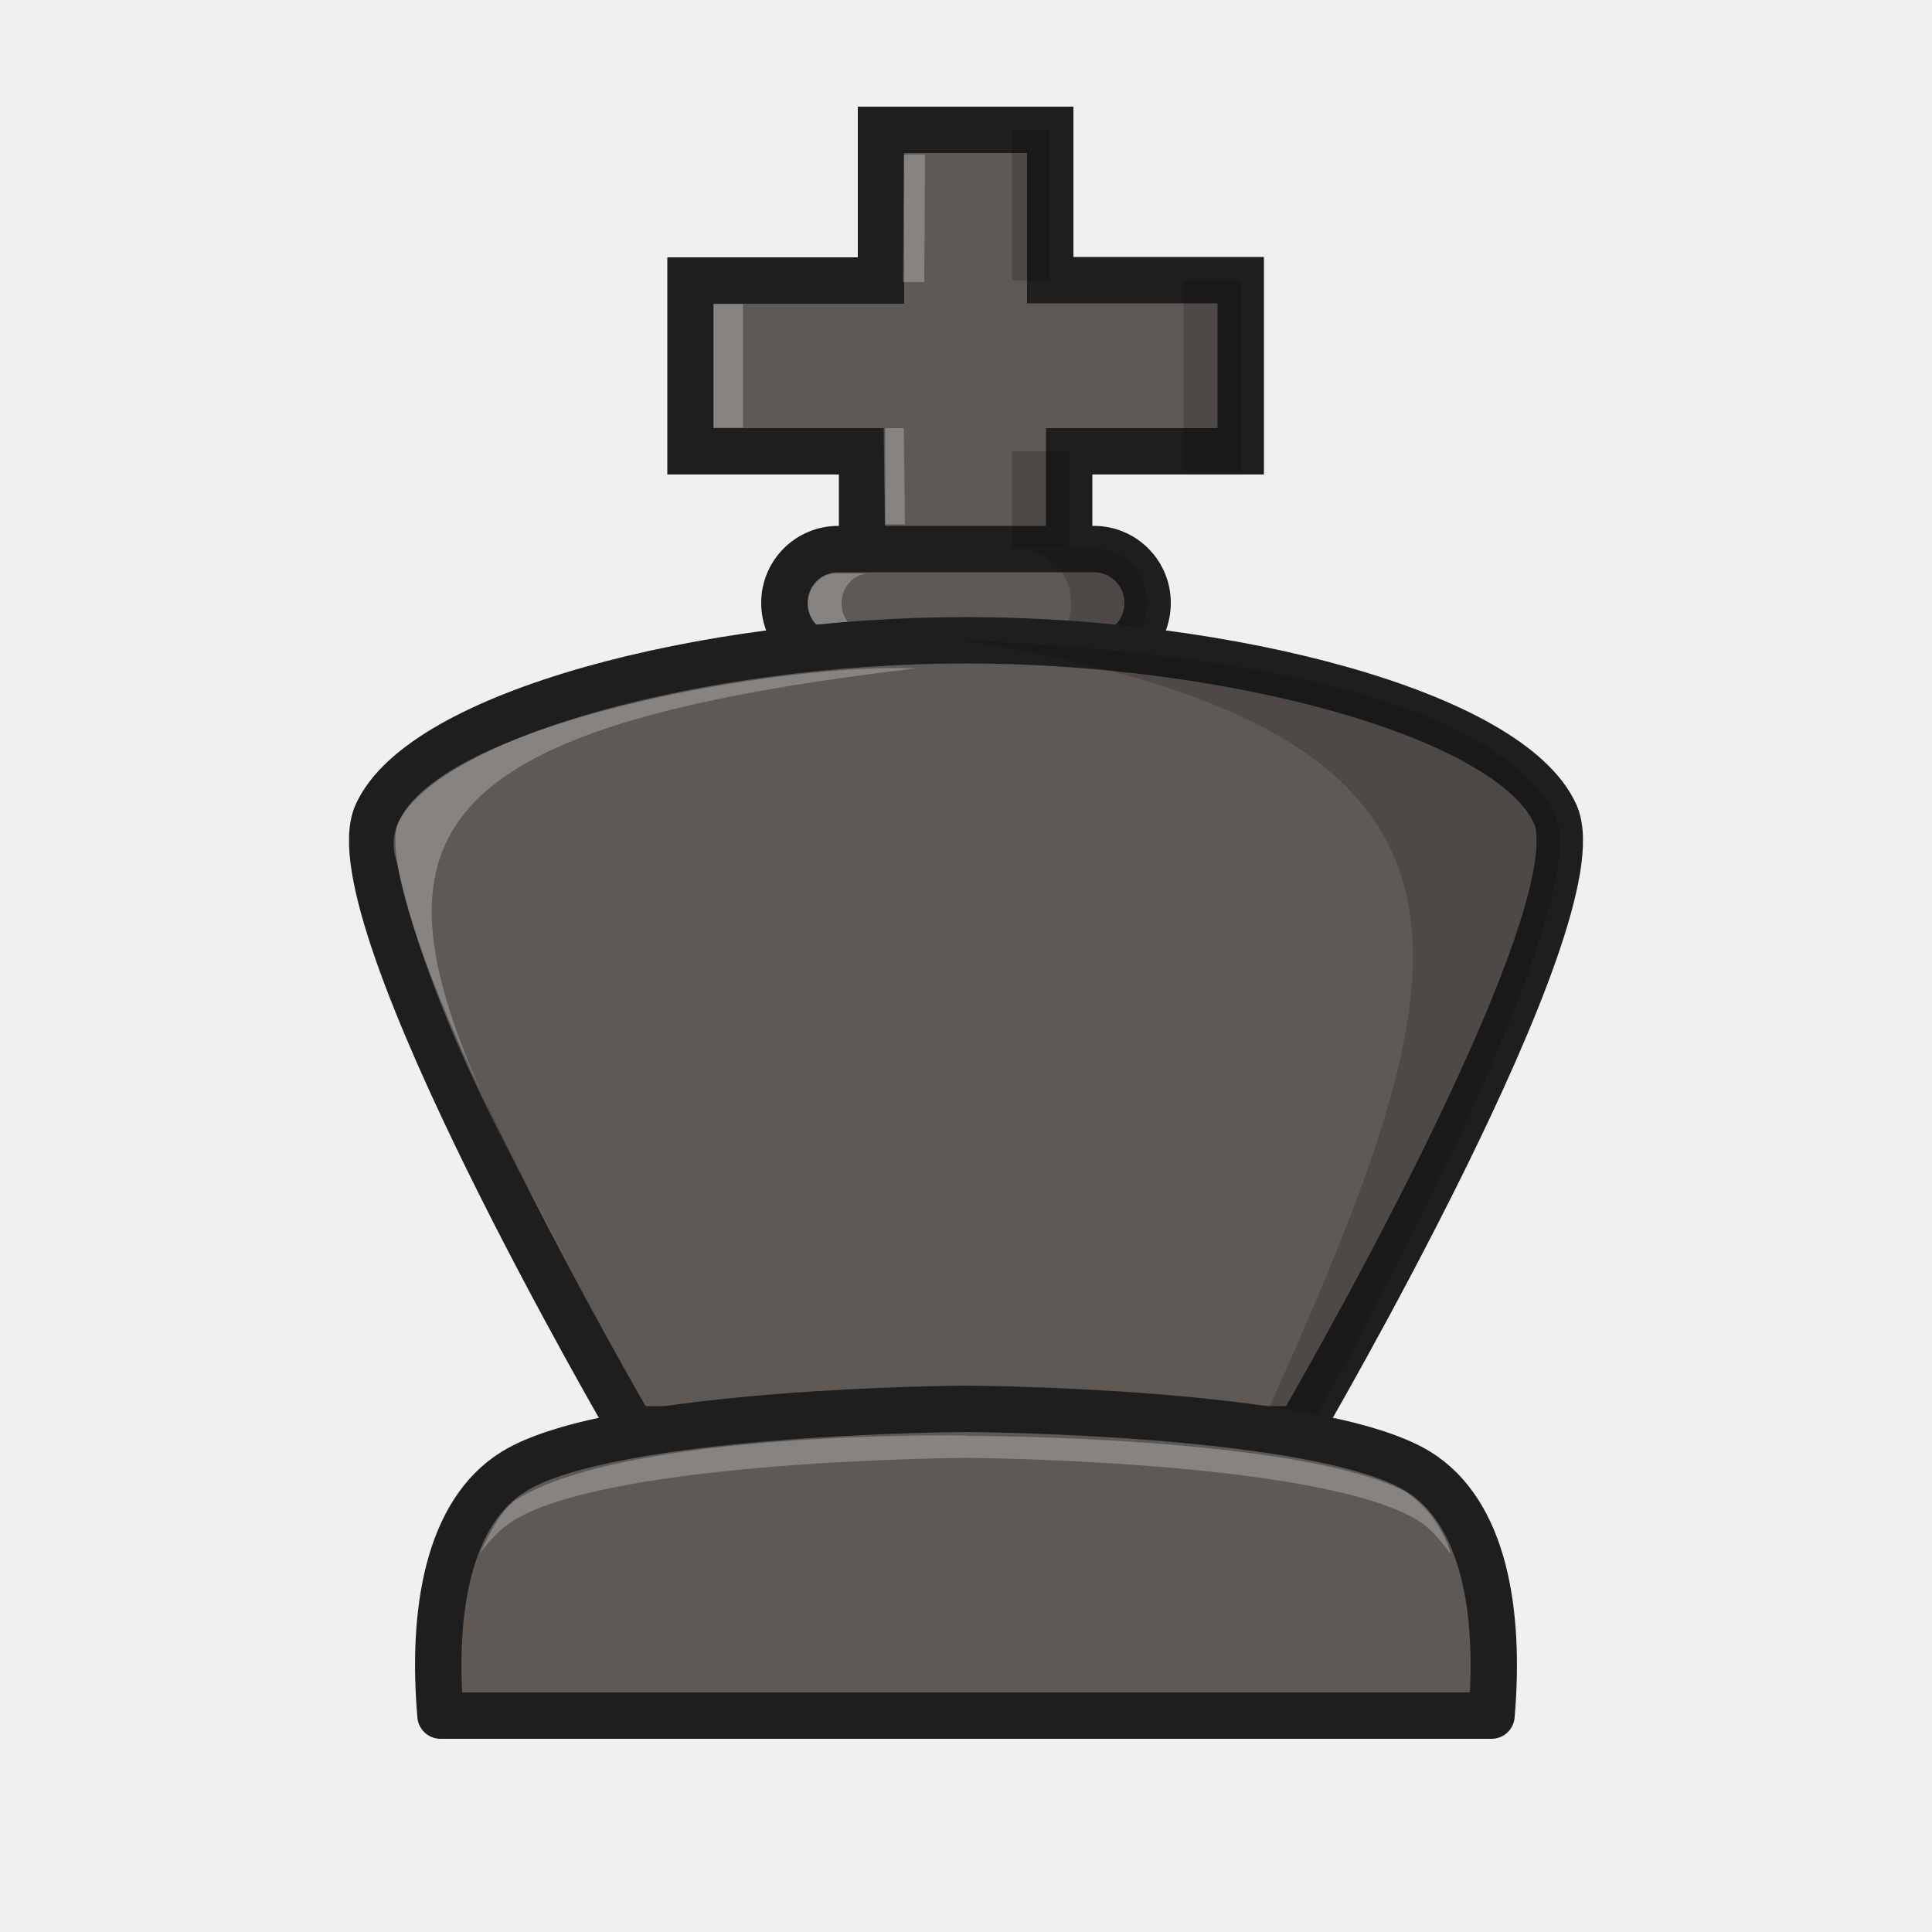
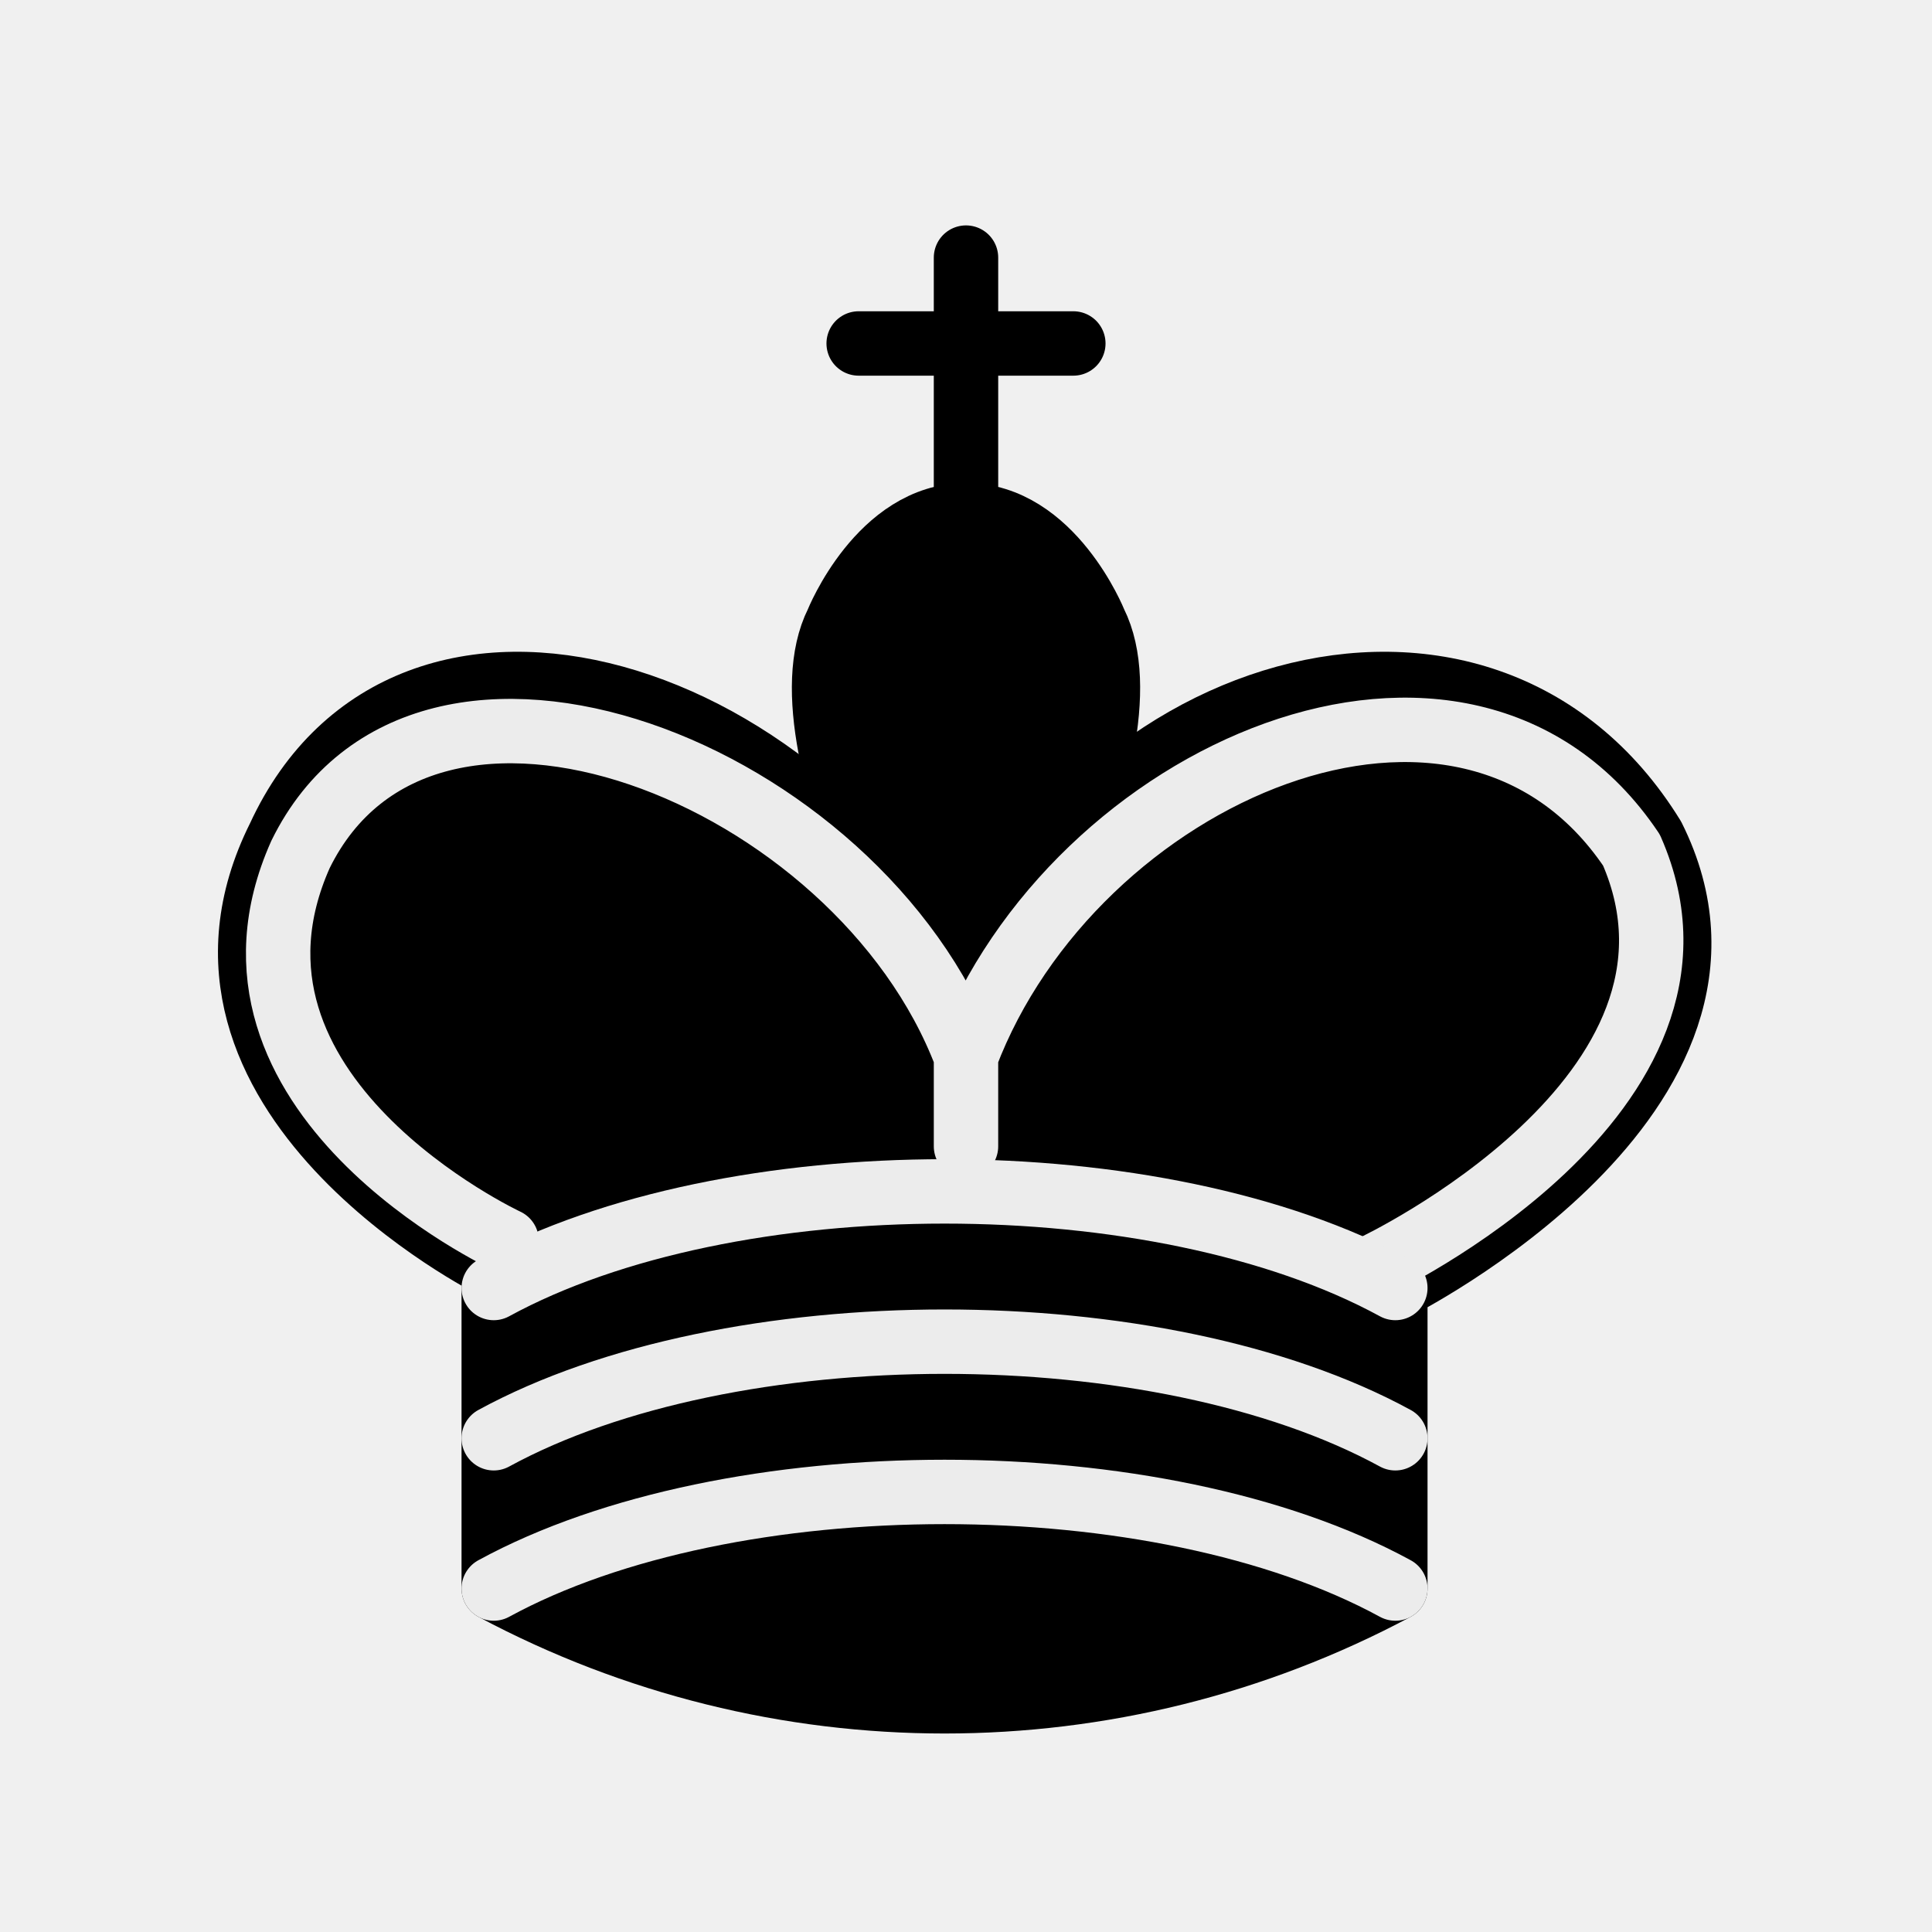
- <svg xmlns="http://www.w3.org/2000/svg" fill-rule="evenodd" clip-rule="evenodd" image-rendering="optimizeQuality" shape-rendering="geometricPrecision" text-rendering="geometricPrecision" viewBox="0 0 50 50">
-   <path fill="#5f5955" stroke="#1e1e1e" stroke-linecap="round" stroke-width="1.2" d="M27.67 15.22v-3.54h4.44V7.25h-4.93V3.36H22.8v3.9h-4.93v4.42h4.44v3.55" />
-   <rect width="9.4" height="2.79" x="20.3" y="14.21" fill="#5f5955" stroke="#1e1e1e" stroke-linejoin="round" stroke-width="1.2" ry="1.39" />
-   <path d="M26.42 14.21c.72 0 1.3.63 1.3 1.4s-.58 1.4-1.3 1.4h1.97c.72 0 1.3-.63 1.3-1.4s-.58-1.4-1.3-1.4z" opacity=".18" />
-   <path fill="#fff" d="M21.63 14.84c-.4 0-.72.35-.72.78 0 .42.32.77.72.77h.88c-.4 0-.73-.35-.73-.78 0-.42.32-.77.72-.77z" opacity=".25" />
-   <path fill="#5f5955" stroke="#1e1e1e" stroke-linecap="round" stroke-width="1.2" d="M33.63 36.99s7.78-13.32 6.62-15.92c-1.17-2.6-8.48-4.5-15.25-4.5s-14.08 1.9-15.25 4.5c-1.16 2.6 6.61 15.92 6.61 15.92z" />
-   <path d="M25 16.58c15.93 2.62 12.57 9.35 6.64 22.54l2.02-1.73s7.75-13.72 6.59-16.32c-1.55-2.83-7.5-4.16-15.25-4.5z" opacity=".18" />
-   <path fill="#fff" d="M23.77 17.3c-3.9-.19-14.63 1.8-13.5 5.01.8 3.73 2.75 7.25 4.5 10.5-5.69-10.33-5.94-13.77 9-15.52zM23.39 4l-.02 3.3h.55l.02-3.3zm-4.93 3.87v3.2h.77v-3.2zm4.41 3.21.03 2.49h.52l-.03-2.49z" opacity=".25" />
-   <path d="M26.19 3.36v3.9h.99v-3.9zm4.44 3.9v4.94h1.48V7.25zm-4.44 4.42v2.5h1.48v-2.5z" opacity=".18" />
-   <path fill="#5f5955" stroke="#1e1e1e" stroke-linejoin="round" stroke-width="1.2" d="M25 36.46s-9.13.04-11.7 1.62c-1.72 1.06-2.13 3.65-1.9 6.32h27.2c.23-2.67-.18-5.26-1.9-6.32C34.12 36.5 25 36.46 25 36.46z" />
-   <path fill="#fff" d="M25 37.15S16.29 37 13.38 38.8c-.37.23-.7.84-.96 1.4.26-.34.5-.62.89-.86C15.87 37.78 25 37.73 25 37.73s9.13.05 11.7 1.62c.38.24.58.54.85.87a3 3 0 0 0-1.15-1.6C33.65 37.15 25 37.16 25 37.16z" opacity=".25" />
+ <svg xmlns="http://www.w3.org/2000/svg" viewBox="0 0 45 45">
+   <g fill="none" fill-rule="evenodd" stroke="#000" stroke-linecap="round" stroke-linejoin="round" stroke-width="1.5">
+     <path stroke-linejoin="miter" d="M22.5 11.6V6" />
+     <path fill="#000" stroke-linecap="butt" stroke-linejoin="miter" d="M22.5 25s4.5-7.5 3-10.5c0 0-1-2.5-3-2.5s-3 2.5-3 2.5c-1.5 3 3 10.5 3 10.5" />
+     <path fill="#000" d="M11.5 37a22.3 22.3 0 0 0 21 0v-7s9-4.5 6-10.5c-4-6.5-13.5-3.5-16 4V27v-3.5c-3.5-7.5-13-10.5-16-4-3 6 5 10 5 10z" />
+     <path stroke-linejoin="miter" d="M20 8h5" />
+     <path stroke="#ececec" d="M32 29.5s8.5-4 6-9.7C34.1 14 25 18 22.5 24.6v2.1-2.1C20 18 9.9 14 7 19.9c-2.5 5.6 4.8 9 4.8 9" />
+     <path stroke="#ececec" d="M11.5 30c5.5-3 15.5-3 21 0m-21 3.5c5.5-3 15.5-3 21 0m-21 3.5c5.5-3 15.5-3 21 0" />
+   </g>
</svg>
